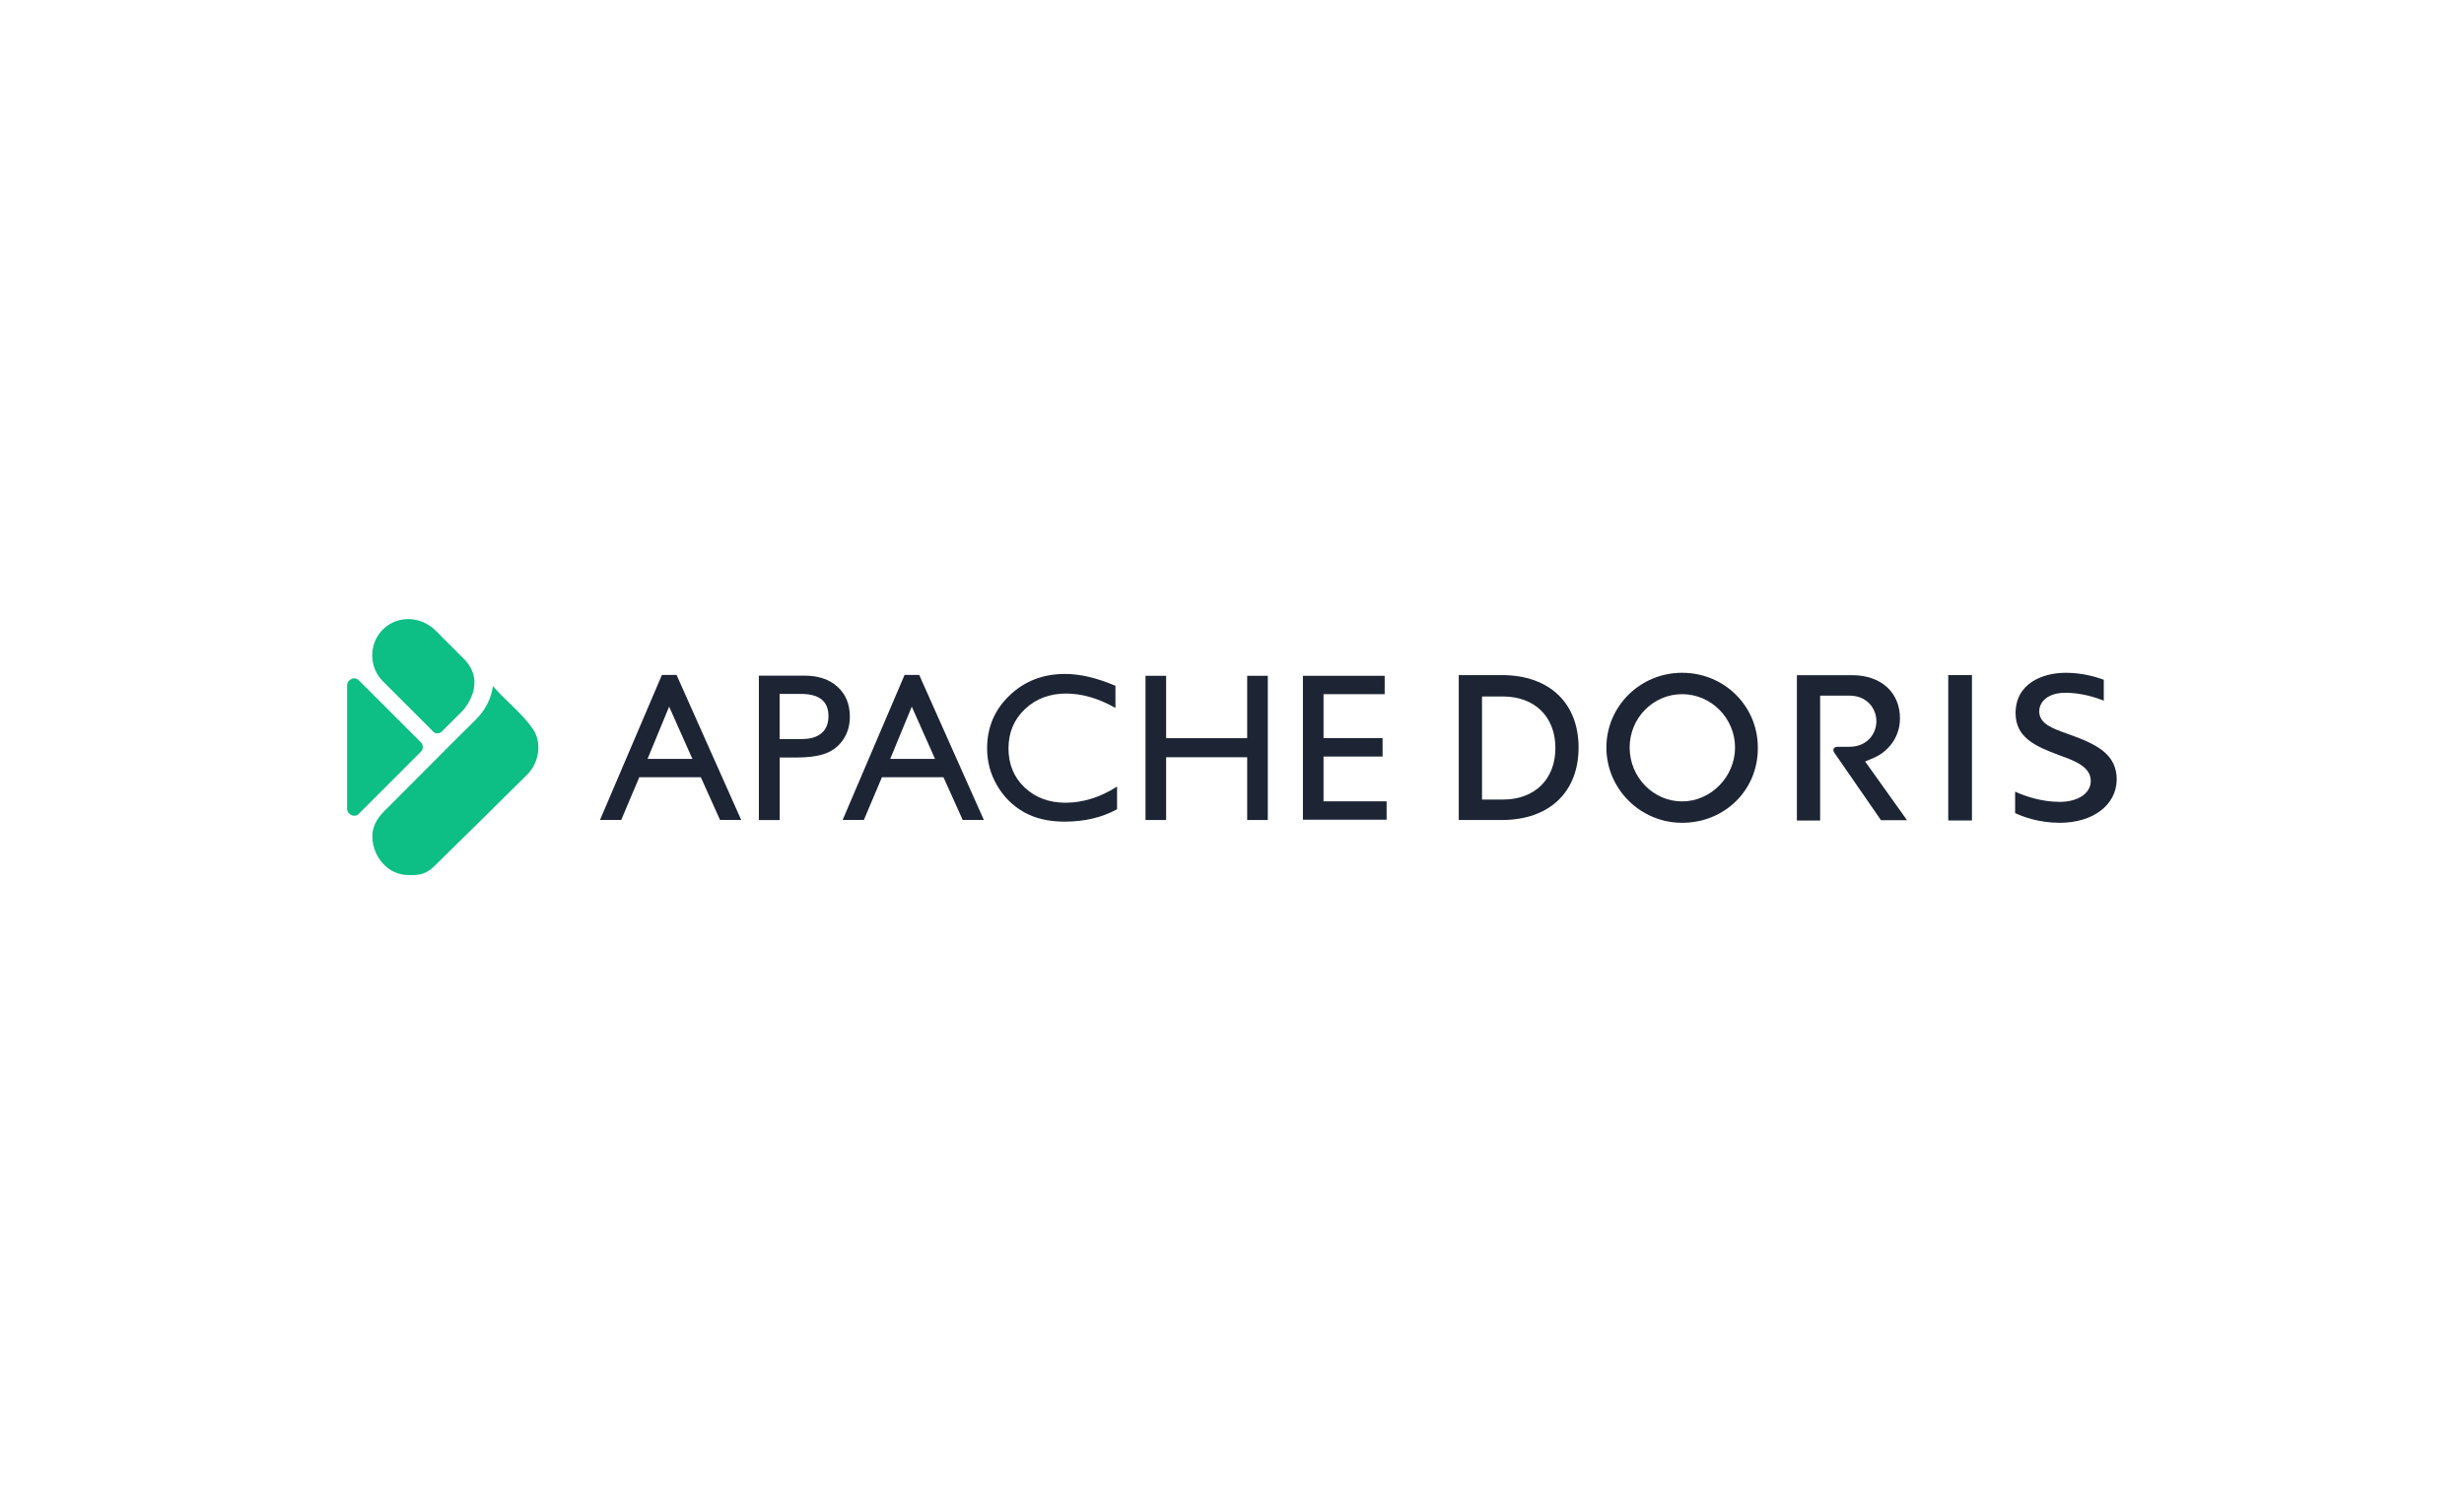
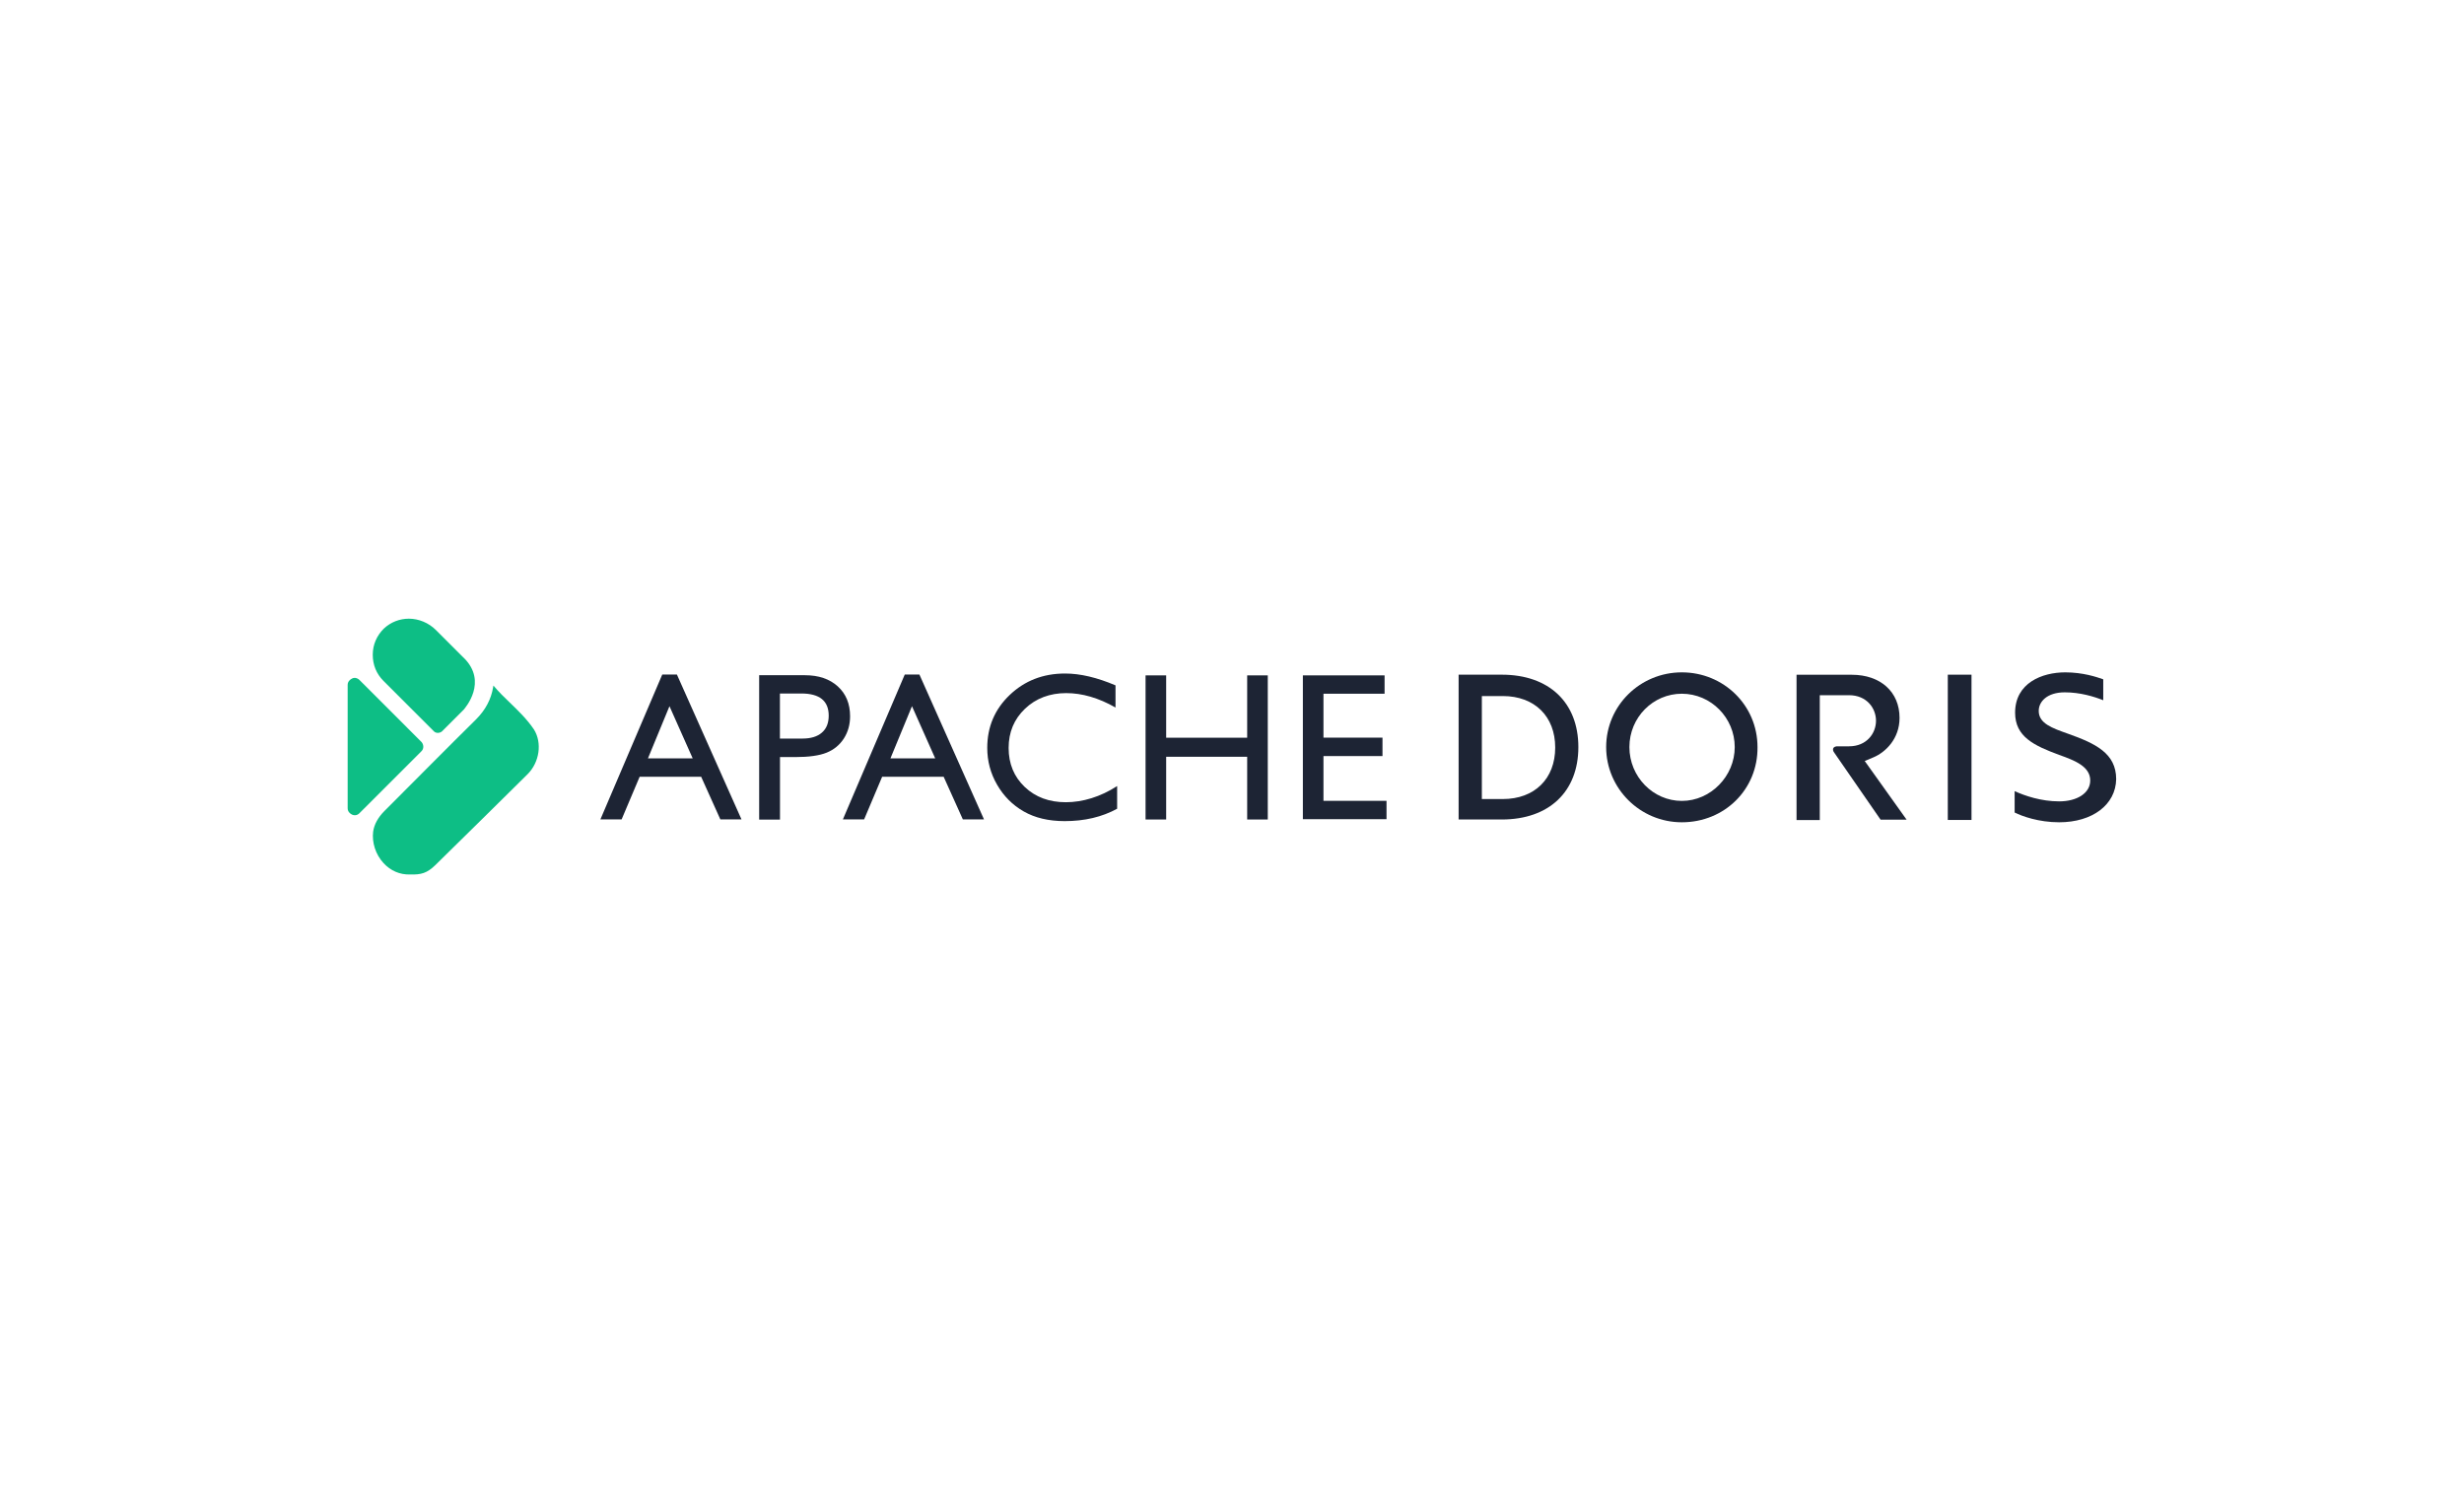
- <svg xmlns="http://www.w3.org/2000/svg" id="_图层_1" data-name="图层_1" version="1.1" viewBox="0 0 317.94 192.81">
+ <svg xmlns="http://www.w3.org/2000/svg" height="200" width="330" id="_图层_1" data-name="图层_1" version="1.1" viewBox="0 0 317.94 192.81">
  <defs>
    <style>
      .st0 {
        fill: #0dbe85;
      }

      .st1 {
        fill: #1d2434;
      }
    </style>
  </defs>
  <g>
    <path class="st0" d="M59.77,84.94l-3.58-3.58c-.95-.95-2.24-1.47-3.5-1.47-1.17,0-2.33.43-3.24,1.29-.91.91-1.42,2.07-1.42,3.37s.47,2.46,1.38,3.37l6.52,6.52c.26.26.73.26,1.04,0l2.81-2.81c.17-.22,3.15-3.58,0-6.69Z" />
    <path class="st0" d="M65.68,90.68c-.69-.65-1.38-1.34-2.03-2.11l-.04-.04s-.04.13-.04.22c-.26,1.55-.99,2.93-2.2,4.14-3.8,3.75-7.64,7.64-11.35,11.35l-.47.47c-.86.86-1.34,1.77-1.47,2.68-.17,1.38.3,2.93,1.34,4.06.91.99,2.11,1.51,3.41,1.47,1.47.04,2.2-.17,3.28-1.21,4.32-4.23,8.63-8.5,11.91-11.74,1.55-1.55,1.9-4.06.82-5.78-.91-1.34-2.03-2.42-3.15-3.5Z" />
    <path class="st0" d="M44.79,88.44v15.93c0,.43.3.69.56.82.26.13.65.13.95-.17l8.03-8.03c.3-.3.3-.82,0-1.17l-8.03-8.03c-.17-.17-.43-.26-.6-.26-.13,0-.26.04-.35.09-.26.13-.56.39-.56.82Z" />
  </g>
  <g>
    <g>
      <path class="st1" d="M188.23,105.88v-18.76h5.57c6.11,0,9.89,3.6,9.89,9.35s-3.78,9.35-9.89,9.35h-5.57v.06ZM191.23,103.18h2.7c4.13,0,6.77-2.64,6.77-6.65s-2.64-6.65-6.77-6.65h-2.7v13.3Z" />
      <path class="st1" d="M217.05,106.18c-5.39,0-9.77-4.37-9.77-9.71s4.37-9.65,9.77-9.65,9.77,4.25,9.77,9.65c.06,5.45-4.25,9.71-9.77,9.71ZM217.05,89.58c-3.72,0-6.77,3.06-6.77,6.89s3.06,6.95,6.77,6.95,6.83-3.18,6.83-6.95-3.06-6.89-6.83-6.89Z" />
      <path class="st1" d="M254.45,87.12h-3.06v18.76h3.06v-18.76Z" />
      <path class="st1" d="M265.77,106.18c-2.64,0-4.79-.78-5.75-1.26v-2.76c1.32.6,3.42,1.32,5.75,1.32s4.01-1.08,4.01-2.7c0-1.8-1.98-2.58-4.01-3.3-3.24-1.2-5.69-2.34-5.69-5.45,0-3.84,3.48-5.21,6.47-5.21,2.28,0,4.07.6,4.91.9v2.7c-1.2-.48-3-1.02-4.97-1.02-2.28,0-3.36,1.2-3.36,2.4,0,1.62,1.74,2.22,3.77,2.94,3.54,1.26,6.23,2.52,6.23,5.87-.06,3.3-3.06,5.57-7.37,5.57Z" />
      <path class="st1" d="M240.66,98.27l1.14-.48c1.56-.66,3.36-2.4,3.36-5.09,0-3.36-2.46-5.57-6.17-5.57h-7.13v18.76h3v-16.12h3.78c2.28,0,3.48,1.68,3.48,3.3s-1.2,3.3-3.48,3.3h-1.62c-.72.12-.36.72-.36.72l6.05,8.75h3.36l-5.39-7.55Z" />
    </g>
    <g>
      <path class="st1" d="M85.43,87.1h1.87l8.34,18.71h-2.73l-2.48-5.51h-7.94l-2.33,5.51h-2.74l7.99-18.71ZM89.34,97.93l-3-6.74-2.78,6.74h5.79Z" />
      <path class="st1" d="M97.92,105.82v-18.63h5.9c1.78,0,3.19.48,4.25,1.44,1.06.96,1.59,2.25,1.59,3.86,0,1.08-.27,2.04-.81,2.88-.54.83-1.28,1.44-2.22,1.82-.94.38-2.29.57-4.05.57h-1.97v8.07h-2.68ZM103.36,89.55h-2.76v5.82h2.92c1.08,0,1.92-.26,2.5-.77.59-.51.88-1.24.88-2.19,0-1.91-1.18-2.86-3.54-2.86Z" />
      <path class="st1" d="M116.74,87.1h1.87l8.34,18.71h-2.73l-2.48-5.51h-7.94l-2.33,5.51h-2.74l7.99-18.71ZM120.65,97.93l-3-6.74-2.78,6.74h5.79Z" />
      <path class="st1" d="M144.14,101.5v2.93c-1.95,1.07-4.21,1.6-6.77,1.6-2.08,0-3.84-.42-5.29-1.25-1.45-.83-2.59-1.98-3.44-3.45s-1.27-3.05-1.27-4.76c0-2.71.97-4.99,2.9-6.83s4.31-2.77,7.15-2.77c1.95,0,4.12.51,6.51,1.53v2.86c-2.18-1.24-4.3-1.86-6.38-1.86s-3.9.67-5.31,2.02c-1.41,1.35-2.11,3.03-2.11,5.06s.69,3.72,2.08,5.04,3.16,1.97,5.31,1.97,4.46-.69,6.61-2.08Z" />
      <path class="st1" d="M160.93,87.21h2.66v18.61h-2.66v-8.1h-10.46v8.1h-2.66v-18.61h2.66v8.05h10.46v-8.05Z" />
      <path class="st1" d="M168.12,87.21h10.55v2.37h-7.89v5.67h7.62v2.38h-7.62v5.78h8.14v2.37h-10.8v-18.58Z" />
    </g>
  </g>
</svg>
